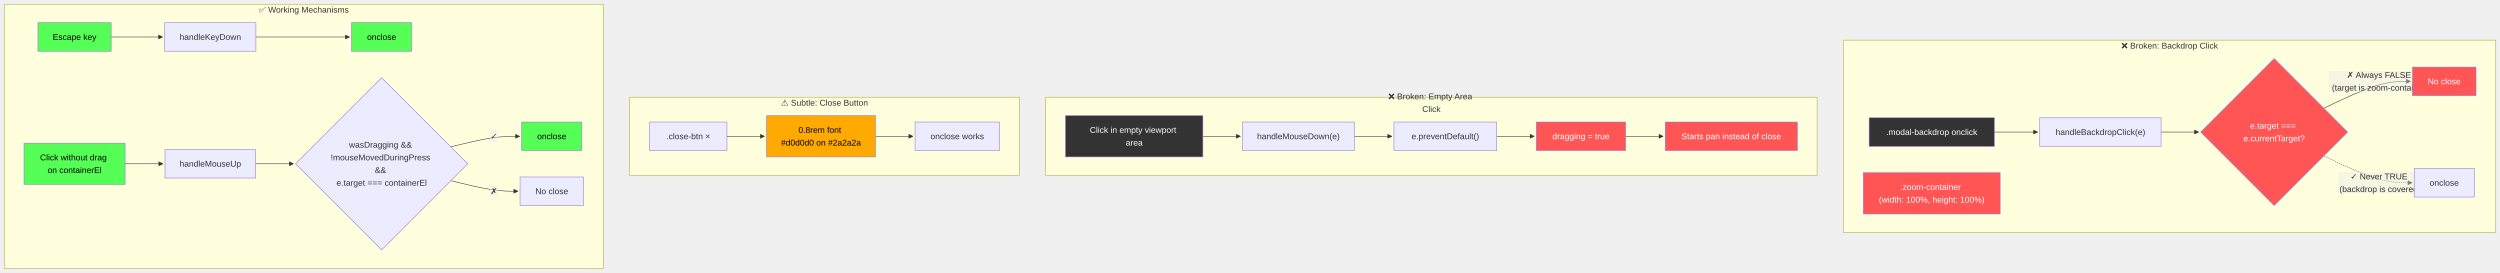
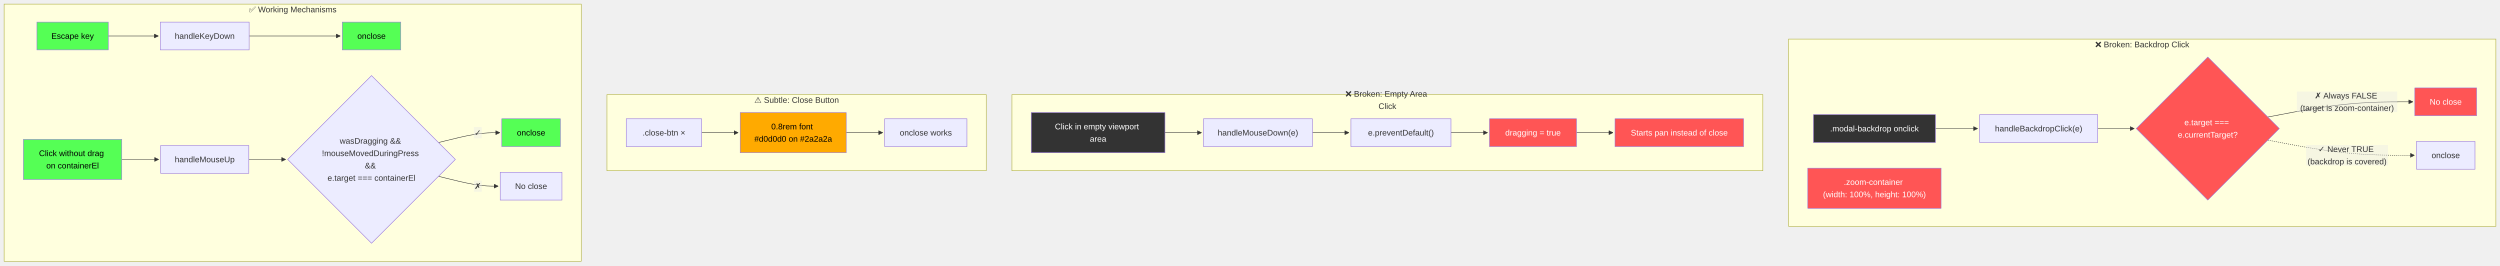
- <svg xmlns="http://www.w3.org/2000/svg" width="4732.257" height="516" viewBox="-8 -8 4732.257 516" class="mermaid">
+ <svg xmlns="http://www.w3.org/2000/svg" width="4861.163" height="516" viewBox="-8 -8 4861.163 516" class="mermaid">
  <style>
.mermaid{font-family:trebuchet ms, verdana, arial, sans-serif;font-size:16px;fill:#333333;}
.error-icon{fill:#552222;}
.error-text{fill:#552222;stroke:#552222;}
.edge-thickness-normal{stroke-width:1px;}
.edge-thickness-thick{stroke-width:3.5px;}
.edge-pattern-solid{stroke-dasharray:0;}
.edge-thickness-invisible{stroke-width:0;fill:none;}
.edge-pattern-dashed{stroke-dasharray:3;}
.edge-pattern-dotted{stroke-dasharray:2;}
.marker{fill:#333333;stroke:#333333;}
.marker.cross{stroke:#333333;}
svg{font-family:trebuchet ms, verdana, arial, sans-serif;font-size:16px;}
p{margin:0;}
.label{font-family:trebuchet ms, verdana, arial, sans-serif;color:#333333;}
.cluster-label text{fill:#333333;}
.cluster-label span{color:#333333;}
.cluster-label span p{background-color:transparent;}
.label text,span{fill:#333333;color:#333333;}
.node rect,.node circle,.node ellipse,.node polygon,.node path{fill:#ECECFF;stroke:#9370DB;stroke-width:1px;}
.rough-node .label text,.node .label text,.image-shape .label,.icon-shape .label{text-anchor:middle;}
.node .katex path{fill:#000;stroke:#000;stroke-width:1px;}
.rough-node .label,.node .label,.image-shape .label,.icon-shape .label{text-align:center;}
.node.clickable{cursor:pointer;}
.root .anchor path{fill:#333333!important;stroke-width:0;stroke:#333333;}
.arrowheadPath{fill:#333333;}
.edgePath .path{stroke:#333333;stroke-width:2.0px;}
.flowchart-link{stroke:#333333;fill:none;}
.edgeLabel{background-color:rgba(232, 232, 232, 0.8);text-align:center;}
.edgeLabel p{background-color:rgba(232, 232, 232, 0.8);}
.edgeLabel rect{opacity:0.5;background-color:rgba(232, 232, 232, 0.8);fill:rgba(232, 232, 232, 0.8);}
.labelBkg{background-color:rgba(232, 232, 232, 0.5);}
.cluster rect{fill:#ffffde;stroke:#aaaa33;stroke-width:1px;}
.cluster text{fill:#333333;}
.cluster span{color:#333333;}
.flowchartTitleText{text-anchor:middle;font-size:18px;fill:#333333;}
rect.text{fill:none;stroke-width:0;}

  </style>
  <defs>
    <marker id="arrow_point" viewBox="0 0 10 10" refX="10" refY="5" markerWidth="8" markerHeight="8" orient="auto" markerUnits="userSpaceOnUse">
      <path d="M 0 0 L 10 5 L 0 10 z" class="marker" />
    </marker>
    <marker id="arrow_point_start" viewBox="0 0 10 10" refX="4.5" refY="5" markerWidth="8" markerHeight="8" orient="auto" markerUnits="userSpaceOnUse">
      <path d="M 0 5 L 10 10 L 10 0 z" class="marker" />
    </marker>
    <marker id="arrow_cross" viewBox="0 0 11 11" refX="12" refY="5.2" markerWidth="11" markerHeight="11" orient="auto" markerUnits="userSpaceOnUse">
      <path d="M 1 1 L 10 10 M 10 1 L 1 10" class="marker cross" fill="none" stroke-width="2" />
    </marker>
    <marker id="arrow_cross_start" viewBox="0 0 11 11" refX="-1" refY="5.2" markerWidth="11" markerHeight="11" orient="auto" markerUnits="userSpaceOnUse">
      <path d="M 1 1 L 10 10 M 10 1 L 1 10" class="marker cross" fill="none" stroke-width="2" />
    </marker>
    <marker id="arrow_circle" viewBox="0 0 10 10" refX="11" refY="5" markerWidth="11" markerHeight="11" orient="auto" markerUnits="userSpaceOnUse">
      <circle cx="5" cy="5" r="5" class="marker" />
    </marker>
    <marker id="arrow_circle_start" viewBox="0 0 10 10" refX="-1" refY="5" markerWidth="11" markerHeight="11" orient="auto" markerUnits="userSpaceOnUse">
      <circle cx="5" cy="5" r="5" class="marker" />
    </marker>
  </defs>
  <g class="root">
    <g class="clusters">
      <g class="cluster" id="subgraph-subGraph0">
-         <rect x="3481.553" y="68" width="1234.703" height="364" class="cluster" />
-         <text x="4098.905" y="84" class="cluster-label" text-anchor="middle">❌ Broken: Backdrop Click</text>
+         <rect x="3469.788" y="68" width="1375.375" height="364" class="cluster" />
+         <text x="4157.475" y="84" class="cluster-label" text-anchor="middle">❌ Broken: Backdrop Click</text>
      </g>
      <g class="cluster" id="subgraph-subGraph1">
-         <rect x="1971.444" y="176" width="1460.109" height="148" class="cluster" />
-         <text x="2701.499" y="192" class="cluster-label" text-anchor="middle">
-           <tspan x="2701.499" y="192" dy="-0.75em">❌ Broken: Empty Area</tspan>
-           <tspan x="2701.499" dy="1.5em">Click</tspan>
+         <rect x="1959.678" y="176" width="1460.109" height="148" class="cluster" />
+         <text x="2689.733" y="192" class="cluster-label" text-anchor="middle">
+           <tspan x="2689.733" y="192" dy="-0.75em">❌ Broken: Empty Area</tspan>
+           <tspan x="2689.733" dy="1.5em">Click</tspan>
        </text>
      </g>
      <g class="cluster" id="subgraph-subGraph2">
-         <rect x="1183.953" y="176" width="737.491" height="148" class="cluster" />
-         <text x="1552.699" y="192" class="cluster-label" text-anchor="middle">⚠️ Subtle: Close Button</text>
+         <rect x="1172.188" y="176" width="737.491" height="148" class="cluster" />
+         <text x="1540.933" y="192" class="cluster-label" text-anchor="middle">⚠️ Subtle: Close Button</text>
      </g>
      <g class="cluster" id="subgraph-subGraph3">
-         <rect x="0" y="0" width="1133.953" height="500" class="cluster" />
-         <text x="566.977" y="16" class="cluster-label" text-anchor="middle">✅ Working Mechanisms</text>
+         <rect x="0" y="0" width="1122.188" height="500" class="cluster" />
+         <text x="561.094" y="16" class="cluster-label" text-anchor="middle">✅ Working Mechanisms</text>
      </g>
    </g>
    <g class="edgePaths">
      <g class="edge" id="edge-L-BC-HBC-0">
-         <path d="M3767.026,242L3775.114,242C3783.202,242,3799.378,242,3813.049,242C3826.72,242,3837.887,242,3843.47,242L3849.053,242" class="edge-thickness-normal edge-pattern-solid edge-thickness-normal edge-pattern-solid flowchart-link" marker-end="url(#arrow_point)" />
+         <path d="M3755.26,242L3763.348,242C3771.436,242,3787.612,242,3801.283,242C3814.954,242,3826.121,242,3831.704,242L3837.288,242" class="edge-thickness-normal edge-pattern-solid edge-thickness-normal edge-pattern-solid flowchart-link" marker-end="url(#arrow_point)" />
      </g>
      <g class="edge" id="edge-L-HBC-CHK-0">
-         <path d="M4082.71,242L4088.96,242C4095.21,242,4107.71,242,4119.543,242C4131.376,242,4142.543,242,4148.126,242L4153.71,242" class="edge-thickness-normal edge-pattern-solid edge-thickness-normal edge-pattern-solid flowchart-link" marker-end="url(#arrow_point)" />
+         <path d="M4070.944,242L4077.194,242C4083.444,242,4095.944,242,4107.777,242C4119.611,242,4130.777,242,4136.361,242L4141.944,242" class="edge-thickness-normal edge-pattern-solid edge-thickness-normal edge-pattern-solid flowchart-link" marker-end="url(#arrow_point)" />
      </g>
      <g class="edge" id="edge-L-CHK-NOOP1-0">
-         <path d="M4390.707,196.997L4408.457,188.498C4426.208,180,4461.709,163.003,4489.043,154.504C4516.376,146.006,4535.543,146.006,4545.126,146.006L4554.71,146.006" class="edge-thickness-normal edge-pattern-solid edge-thickness-normal edge-pattern-solid flowchart-link" marker-end="url(#arrow_point)" />
+         <path d="M4401.555,219.611L4427.259,214.676C4452.963,209.741,4504.372,199.87,4551.382,194.935C4598.392,190,4641.004,190,4662.31,190L4683.616,190" class="edge-thickness-normal edge-pattern-solid edge-thickness-normal edge-pattern-solid flowchart-link" marker-end="url(#arrow_point)" />
      </g>
      <g class="edge" id="edge-L-CHK-CLOSE1-0">
-         <path d="M4390.707,287.003L4408.457,295.502C4426.208,304,4461.709,320.997,4489.567,329.496C4517.425,337.994,4537.639,337.994,4547.747,337.994L4557.854,337.994" class="edge-thickness-normal edge-pattern-dotted edge-thickness-normal edge-pattern-solid flowchart-link" marker-end="url(#arrow_point)" />
+         <path d="M4401.555,264.389L4427.259,269.324C4452.963,274.259,4504.372,284.13,4551.906,289.065C4599.44,294,4643.1,294,4664.93,294L4686.761,294" class="edge-thickness-normal edge-pattern-dotted edge-thickness-normal edge-pattern-solid flowchart-link" marker-end="url(#arrow_point)" />
      </g>
      <g class="edge" id="edge-L-EMP-MD-0">
-         <path d="M2268.944,250L2275.194,250C2281.444,250,2293.944,250,2305.777,250C2317.611,250,2328.777,250,2334.361,250L2339.944,250" class="edge-thickness-normal edge-pattern-solid edge-thickness-normal edge-pattern-solid flowchart-link" marker-end="url(#arrow_point)" />
+         <path d="M2257.178,250L2263.428,250C2269.678,250,2282.178,250,2294.012,250C2305.845,250,2317.012,250,2322.595,250L2328.178,250" class="edge-thickness-normal edge-pattern-solid edge-thickness-normal edge-pattern-solid flowchart-link" marker-end="url(#arrow_point)" />
      </g>
      <g class="edge" id="edge-L-MD-PRV-0">
-         <path d="M2555.6,250L2561.85,250C2568.1,250,2580.6,250,2592.433,250C2604.267,250,2615.433,250,2621.017,250L2626.6,250" class="edge-thickness-normal edge-pattern-solid edge-thickness-normal edge-pattern-solid flowchart-link" marker-end="url(#arrow_point)" />
+         <path d="M2543.835,250L2550.085,250C2556.335,250,2568.835,250,2580.668,250C2592.501,250,2603.668,250,2609.251,250L2614.835,250" class="edge-thickness-normal edge-pattern-solid edge-thickness-normal edge-pattern-solid flowchart-link" marker-end="url(#arrow_point)" />
      </g>
      <g class="edge" id="edge-L-PRV-DRAG-0">
-         <path d="M2825.124,250L2831.374,250C2837.624,250,2850.124,250,2861.957,250C2873.79,250,2884.957,250,2890.54,250L2896.124,250" class="edge-thickness-normal edge-pattern-solid edge-thickness-normal edge-pattern-solid flowchart-link" marker-end="url(#arrow_point)" />
+         <path d="M2813.358,250L2819.608,250C2825.858,250,2838.358,250,2850.191,250C2862.025,250,2873.191,250,2878.775,250L2884.358,250" class="edge-thickness-normal edge-pattern-solid edge-thickness-normal edge-pattern-solid flowchart-link" marker-end="url(#arrow_point)" />
      </g>
      <g class="edge" id="edge-L-DRAG-NOOP2-0">
-         <path d="M3069.124,250L3075.374,250C3081.624,250,3094.124,250,3105.957,250C3117.79,250,3128.957,250,3134.54,250L3140.124,250" class="edge-thickness-normal edge-pattern-solid edge-thickness-normal edge-pattern-solid flowchart-link" marker-end="url(#arrow_point)" />
+         <path d="M3057.358,250L3063.608,250C3069.858,250,3082.358,250,3094.191,250C3106.025,250,3117.191,250,3122.775,250L3128.358,250" class="edge-thickness-normal edge-pattern-solid edge-thickness-normal edge-pattern-solid flowchart-link" marker-end="url(#arrow_point)" />
      </g>
      <g class="edge" id="edge-L-CB-TINY-0">
-         <path d="M1368.053,250L1374.303,250C1380.553,250,1393.053,250,1404.887,250C1416.72,250,1427.887,250,1433.47,250L1439.053,250" class="edge-thickness-normal edge-pattern-solid edge-thickness-normal edge-pattern-solid flowchart-link" marker-end="url(#arrow_point)" />
+         <path d="M1356.288,250L1362.538,250C1368.788,250,1381.288,250,1393.121,250C1404.954,250,1416.121,250,1421.704,250L1427.288,250" class="edge-thickness-normal edge-pattern-solid edge-thickness-normal edge-pattern-solid flowchart-link" marker-end="url(#arrow_point)" />
      </g>
      <g class="edge" id="edge-L-TINY-OK-0">
-         <path d="M1649.108,250L1655.358,250C1661.608,250,1674.108,250,1685.941,250C1697.775,250,1708.941,250,1714.525,250L1720.108,250" class="edge-thickness-normal edge-pattern-solid edge-thickness-normal edge-pattern-solid flowchart-link" marker-end="url(#arrow_point)" />
+         <path d="M1637.342,250L1643.592,250C1649.842,250,1662.342,250,1674.176,250C1686.009,250,1697.176,250,1702.759,250L1708.342,250" class="edge-thickness-normal edge-pattern-solid edge-thickness-normal edge-pattern-solid flowchart-link" marker-end="url(#arrow_point)" />
      </g>
      <g class="edge" id="edge-L-ESC-KD-0">
        <path d="M202.402,62L213.049,62C223.695,62,244.988,62,261.218,62C277.448,62,288.615,62,294.198,62L299.781,62" class="edge-thickness-normal edge-pattern-solid edge-thickness-normal edge-pattern-solid flowchart-link" marker-end="url(#arrow_point)" />
      </g>
      <g class="edge" id="edge-L-KD-CLOSE2-0">
        <path d="M476.406,62L482.656,62C488.906,62,501.406,62,530.926,62C560.447,62,606.987,62,630.257,62L653.527,62" class="edge-thickness-normal edge-pattern-solid edge-thickness-normal edge-pattern-solid flowchart-link" marker-end="url(#arrow_point)" />
      </g>
      <g class="edge" id="edge-L-NODRG-MU-0">
        <path d="M228.781,302L235.031,302C241.281,302,253.781,302,265.715,302C277.648,302,289.016,302,294.699,302L300.383,302" class="edge-thickness-normal edge-pattern-solid edge-thickness-normal edge-pattern-solid flowchart-link" marker-end="url(#arrow_point)" />
      </g>
      <g class="edge" id="edge-L-MU-CHK2-0">
        <path d="M475.805,302L482.155,302C488.505,302,501.206,302,513.139,302C525.073,302,536.24,302,541.823,302L547.406,302" class="edge-thickness-normal edge-pattern-solid edge-thickness-normal edge-pattern-solid flowchart-link" marker-end="url(#arrow_point)" />
      </g>
      <g class="edge" id="edge-L-CHK2-CLOSE3-0">
-         <path d="M845.361,269.955L858.952,266.629C872.543,263.303,899.725,256.652,921.423,253.326C943.121,250,959.336,250,967.443,250L975.551,250" class="edge-thickness-normal edge-pattern-solid edge-thickness-normal edge-pattern-solid flowchart-link" marker-end="url(#arrow_point)" />
+         <path d="M844.632,269.226L857.364,266.021C870.096,262.817,895.56,256.409,915.419,253.204C935.277,250,949.531,250,956.658,250L963.785,250" class="edge-thickness-normal edge-pattern-solid edge-thickness-normal edge-pattern-solid flowchart-link" marker-end="url(#arrow_point)" />
      </g>
      <g class="edge" id="edge-L-CHK2-NOOP3-0">
-         <path d="M845.361,334.045L858.952,337.371C872.543,340.697,899.725,347.348,920.899,350.674C942.073,354,957.24,354,964.823,354L972.406,354" class="edge-thickness-normal edge-pattern-solid edge-thickness-normal edge-pattern-solid flowchart-link" marker-end="url(#arrow_point)" />
+         <path d="M844.632,334.774L857.364,337.979C870.096,341.183,895.56,347.591,914.894,350.796C934.229,354,947.435,354,954.038,354L960.641,354" class="edge-thickness-normal edge-pattern-solid edge-thickness-normal edge-pattern-solid flowchart-link" marker-end="url(#arrow_point)" />
      </g>
    </g>
    <g class="edgeLabels">
      <g class="edgeLabel" id="edge-label-L-CHK-NOOP1-0">
-         <rect x="4399.61" y="126.006" width="195.2" height="40" class="edge-label-bg" />
-         <text x="4497.21" y="146.006" class="edge-label" text-anchor="middle" dominant-baseline="central">
-           <tspan x="4497.21" y="146.006" dy="-0.75em">✗ Always FALSE</tspan>
-           <tspan x="4497.21" dy="1.5em">(target is zoom-container)</tspan>
+         <rect x="4458.18" y="170" width="195.2" height="40" class="edge-label-bg" />
+         <text x="4555.78" y="190" class="edge-label" text-anchor="middle" dominant-baseline="central">
+           <tspan x="4555.78" y="190" dy="-0.75em">✗ Always FALSE</tspan>
+           <tspan x="4555.78" dy="1.5em">(target is zoom-container)</tspan>
        </text>
      </g>
      <g class="edgeLabel" id="edge-label-L-CHK-CLOSE1-0">
-         <rect x="4417.61" y="317.994" width="159.2" height="40" class="edge-label-bg" />
-         <text x="4497.21" y="337.994" class="edge-label" text-anchor="middle" dominant-baseline="central">
-           <tspan x="4497.21" y="337.994" dy="-0.75em">✓ Never TRUE</tspan>
-           <tspan x="4497.21" dy="1.5em">(backdrop is covered)</tspan>
+         <rect x="4476.18" y="274" width="159.2" height="40" class="edge-label-bg" />
+         <text x="4555.78" y="294" class="edge-label" text-anchor="middle" dominant-baseline="central">
+           <tspan x="4555.78" y="294" dy="-0.75em">✓ Never TRUE</tspan>
+           <tspan x="4555.78" dy="1.5em">(backdrop is covered)</tspan>
        </text>
      </g>
      <g class="edgeLabel" id="edge-label-L-CHK2-CLOSE3-0">
-         <rect x="919.306" y="239" width="15.2" height="22" class="edge-label-bg" />
-         <text x="926.906" y="250" class="edge-label" text-anchor="middle" dominant-baseline="central">✓</text>
+         <rect x="913.423" y="239" width="15.2" height="22" class="edge-label-bg" />
+         <text x="921.023" y="250" class="edge-label" text-anchor="middle" dominant-baseline="central">✓</text>
      </g>
      <g class="edgeLabel" id="edge-label-L-CHK2-NOOP3-0">
-         <rect x="919.306" y="343" width="15.2" height="22" class="edge-label-bg" />
-         <text x="926.906" y="354" class="edge-label" text-anchor="middle" dominant-baseline="central">✗</text>
+         <rect x="913.423" y="343" width="15.2" height="22" class="edge-label-bg" />
+         <text x="921.023" y="354" class="edge-label" text-anchor="middle" dominant-baseline="central">✗</text>
      </g>
    </g>
    <g class="nodes">
      <g class="node default" id="node-BC">
-         <rect x="3530.081" y="215" width="236.945" height="54" style="fill:#333 !important;color:#fff !important" />
-         <text x="3648.553" y="242" class="label" text-anchor="middle" dominant-baseline="central" style="fill: #fff">.modal-backdrop onclick</text>
+         <rect x="3518.315" y="215" width="236.945" height="54" style="fill:#333 !important;color:#fff !important" />
+         <text x="3636.788" y="242" class="label" text-anchor="middle" dominant-baseline="central" style="fill: #fff">.modal-backdrop onclick</text>
      </g>
      <g class="node default" id="node-ZC">
-         <rect x="3519.053" y="319" width="259" height="78" style="fill:#ff5555 !important;color:#fff !important" />
-         <text x="3648.553" y="358" class="label" text-anchor="middle" dominant-baseline="central" style="fill: #fff">
-           <tspan x="3648.553" y="358" dy="-0.75em">.zoom-container</tspan>
-           <tspan x="3648.553" dy="1.5em">(width: 100%, height: 100%)</tspan>
+         <rect x="3507.288" y="319" width="259" height="78" style="fill:#ff5555 !important;color:#fff !important" />
+         <text x="3636.788" y="358" class="label" text-anchor="middle" dominant-baseline="central" style="fill: #fff">
+           <tspan x="3636.788" y="358" dy="-0.75em">.zoom-container</tspan>
+           <tspan x="3636.788" dy="1.5em">(width: 100%, height: 100%)</tspan>
        </text>
      </g>
      <g class="node default" id="node-HBC">
-         <rect x="3853.053" y="215" width="229.656" height="54" />
-         <text x="3967.882" y="242" class="label" text-anchor="middle" dominant-baseline="central">handleBackdropClick(e)</text>
+         <rect x="3841.288" y="215" width="229.656" height="54" />
+         <text x="3956.116" y="242" class="label" text-anchor="middle" dominant-baseline="central">handleBackdropClick(e)</text>
      </g>
      <g class="node default" id="node-CHK">
-         <polygon points="4296.71,103 4435.71,242 4296.71,381 4157.71,242" style="fill:#ff5555 !important;color:#fff !important" />
-         <text x="4296.71" y="242" class="label" text-anchor="middle" dominant-baseline="central" style="fill: #fff">
-           <tspan x="4296.71" y="242" dy="-0.75em">e.target ===</tspan>
-           <tspan x="4296.71" dy="1.5em">e.currentTarget?</tspan>
+         <polygon points="4284.944,103 4423.944,242 4284.944,381 4145.944,242" style="fill:#ff5555 !important;color:#fff !important" />
+         <text x="4284.944" y="242" class="label" text-anchor="middle" dominant-baseline="central" style="fill: #fff">
+           <tspan x="4284.944" y="242" dy="-0.75em">e.target ===</tspan>
+           <tspan x="4284.944" dy="1.5em">e.currentTarget?</tspan>
        </text>
      </g>
      <g class="node default" id="node-NOOP1">
-         <rect x="4558.71" y="119.006" width="120.047" height="54" style="fill:#ff5555 !important;color:#fff !important" />
-         <text x="4618.733" y="146.006" class="label" text-anchor="middle" dominant-baseline="central" style="fill: #fff">No close</text>
+         <rect x="4687.616" y="163" width="120.047" height="54" style="fill:#ff5555 !important;color:#fff !important" />
+         <text x="4747.639" y="190" class="label" text-anchor="middle" dominant-baseline="central" style="fill: #fff">No close</text>
      </g>
      <g class="node default" id="node-CLOSE1">
-         <rect x="4561.854" y="310.994" width="113.758" height="54" />
-         <text x="4618.733" y="337.994" class="label" text-anchor="middle" dominant-baseline="central">onclose</text>
+         <rect x="4690.761" y="267" width="113.758" height="54" />
+         <text x="4747.639" y="294" class="label" text-anchor="middle" dominant-baseline="central">onclose</text>
      </g>
      <g class="node default" id="node-EMP">
-         <rect x="2008.944" y="211" width="260" height="78" style="fill:#333 !important;color:#fff !important" />
-         <text x="2138.944" y="250" class="label" text-anchor="middle" dominant-baseline="central" style="fill: #fff">
-           <tspan x="2138.944" y="250" dy="-0.75em">Click in empty viewport</tspan>
-           <tspan x="2138.944" dy="1.5em">area</tspan>
+         <rect x="1997.178" y="211" width="260" height="78" style="fill:#333 !important;color:#fff !important" />
+         <text x="2127.178" y="250" class="label" text-anchor="middle" dominant-baseline="central" style="fill: #fff">
+           <tspan x="2127.178" y="250" dy="-0.75em">Click in empty viewport</tspan>
+           <tspan x="2127.178" dy="1.5em">area</tspan>
        </text>
      </g>
      <g class="node default" id="node-MD">
-         <rect x="2343.944" y="223" width="211.656" height="54" />
-         <text x="2449.772" y="250" class="label" text-anchor="middle" dominant-baseline="central">handleMouseDown(e)</text>
+         <rect x="2332.178" y="223" width="211.656" height="54" />
+         <text x="2438.006" y="250" class="label" text-anchor="middle" dominant-baseline="central">handleMouseDown(e)</text>
      </g>
      <g class="node default" id="node-PRV">
-         <rect x="2630.6" y="223" width="194.523" height="54" />
-         <text x="2727.862" y="250" class="label" text-anchor="middle" dominant-baseline="central">e.preventDefault()</text>
+         <rect x="2618.835" y="223" width="194.523" height="54" />
+         <text x="2716.096" y="250" class="label" text-anchor="middle" dominant-baseline="central">e.preventDefault()</text>
      </g>
      <g class="node default" id="node-DRAG">
-         <rect x="2900.124" y="223" width="169" height="54" style="fill:#ff5555 !important;color:#fff !important" />
-         <text x="2984.624" y="250" class="label" text-anchor="middle" dominant-baseline="central" style="fill: #fff">dragging = true</text>
+         <rect x="2888.358" y="223" width="169" height="54" style="fill:#ff5555 !important;color:#fff !important" />
+         <text x="2972.858" y="250" class="label" text-anchor="middle" dominant-baseline="central" style="fill: #fff">dragging = true</text>
      </g>
      <g class="node default" id="node-NOOP2">
-         <rect x="3144.124" y="223" width="249.93" height="54" style="fill:#ff5555 !important;color:#fff !important" />
-         <text x="3269.088" y="250" class="label" text-anchor="middle" dominant-baseline="central" style="fill: #fff">Starts pan instead of close</text>
+         <rect x="3132.358" y="223" width="249.93" height="54" style="fill:#ff5555 !important;color:#fff !important" />
+         <text x="3257.323" y="250" class="label" text-anchor="middle" dominant-baseline="central" style="fill: #fff">Starts pan instead of close</text>
      </g>
      <g class="node default" id="node-CB">
-         <rect x="1221.453" y="223" width="146.6" height="54" />
-         <text x="1294.753" y="250" class="label" text-anchor="middle" dominant-baseline="central">.close-btn ×</text>
+         <rect x="1209.688" y="223" width="146.6" height="54" />
+         <text x="1282.988" y="250" class="label" text-anchor="middle" dominant-baseline="central">.close-btn ×</text>
      </g>
      <g class="node default" id="node-TINY">
-         <rect x="1443.053" y="211" width="206.055" height="78" style="fill:#ffaa00 !important;color:#000 !important" />
-         <text x="1546.081" y="250" class="label" text-anchor="middle" dominant-baseline="central" style="fill: #000">
-           <tspan x="1546.081" y="250" dy="-0.75em">0.8rem font</tspan>
-           <tspan x="1546.081" dy="1.5em">#d0d0d0 on #2a2a2a</tspan>
+         <rect x="1431.288" y="211" width="206.055" height="78" style="fill:#ffaa00 !important;color:#000 !important" />
+         <text x="1534.315" y="250" class="label" text-anchor="middle" dominant-baseline="central" style="fill: #000">
+           <tspan x="1534.315" y="250" dy="-0.75em">0.8rem font</tspan>
+           <tspan x="1534.315" dy="1.5em">#d0d0d0 on #2a2a2a</tspan>
        </text>
      </g>
      <g class="node default" id="node-OK">
-         <rect x="1724.108" y="223" width="159.836" height="54" />
-         <text x="1804.026" y="250" class="label" text-anchor="middle" dominant-baseline="central">onclose works</text>
+         <rect x="1712.342" y="223" width="159.836" height="54" />
+         <text x="1792.26" y="250" class="label" text-anchor="middle" dominant-baseline="central">onclose works</text>
      </g>
      <g class="node default" id="node-ESC">
        <rect x="63.879" y="35" width="138.523" height="54" style="fill:#55ff55 !important;color:#000 !important" />
        <text x="133.141" y="62" class="label" text-anchor="middle" dominant-baseline="central" style="fill: #000">Escape key</text>
      </g>
      <g class="node default" id="node-KD">
        <rect x="303.781" y="35" width="172.625" height="54" />
        <text x="390.094" y="62" class="label" text-anchor="middle" dominant-baseline="central">handleKeyDown</text>
      </g>
      <g class="node default" id="node-CLOSE2">
        <rect x="657.527" y="35" width="113.758" height="54" style="fill:#55ff55 !important;color:#000 !important" />
        <text x="714.406" y="62" class="label" text-anchor="middle" dominant-baseline="central" style="fill: #000">onclose</text>
      </g>
      <g class="node default" id="node-NODRG">
        <rect x="37.5" y="263" width="191.281" height="78" style="fill:#55ff55 !important;color:#000 !important" />
        <text x="133.141" y="302" class="label" text-anchor="middle" dominant-baseline="central" style="fill: #000">
          <tspan x="133.141" y="302" dy="-0.75em">Click without drag</tspan>
          <tspan x="133.141" dy="1.5em">on containerEl</tspan>
        </text>
      </g>
      <g class="node default" id="node-MU">
        <rect x="304.383" y="275" width="171.422" height="54" />
        <text x="390.094" y="302" class="label" text-anchor="middle" dominant-baseline="central">handleMouseUp</text>
      </g>
      <g class="node default" id="node-CHK2">
        <polygon points="714.406,139 877.406,302 714.406,465 551.406,302" />
        <text x="714.406" y="302" class="label" text-anchor="middle" dominant-baseline="central">
          <tspan x="714.406" y="302" dy="-2.25em">wasDragging &amp;&amp;</tspan>
          <tspan x="714.406" dy="1.5em">!mouseMovedDuringPress</tspan>
          <tspan x="714.406" dy="1.5em">&amp;&amp;</tspan>
          <tspan x="714.406" dy="1.5em">e.target === containerEl</tspan>
        </text>
      </g>
      <g class="node default" id="node-CLOSE3">
-         <rect x="979.551" y="223" width="113.758" height="54" style="fill:#55ff55 !important;color:#000 !important" />
-         <text x="1036.43" y="250" class="label" text-anchor="middle" dominant-baseline="central" style="fill: #000">onclose</text>
+         <rect x="967.785" y="223" width="113.758" height="54" style="fill:#55ff55 !important;color:#000 !important" />
+         <text x="1024.664" y="250" class="label" text-anchor="middle" dominant-baseline="central" style="fill: #000">onclose</text>
      </g>
      <g class="node default" id="node-NOOP3">
-         <rect x="976.406" y="327" width="120.047" height="54" />
-         <text x="1036.43" y="354" class="label" text-anchor="middle" dominant-baseline="central">No close</text>
+         <rect x="964.641" y="327" width="120.047" height="54" />
+         <text x="1024.664" y="354" class="label" text-anchor="middle" dominant-baseline="central">No close</text>
      </g>
    </g>
  </g>
</svg>
